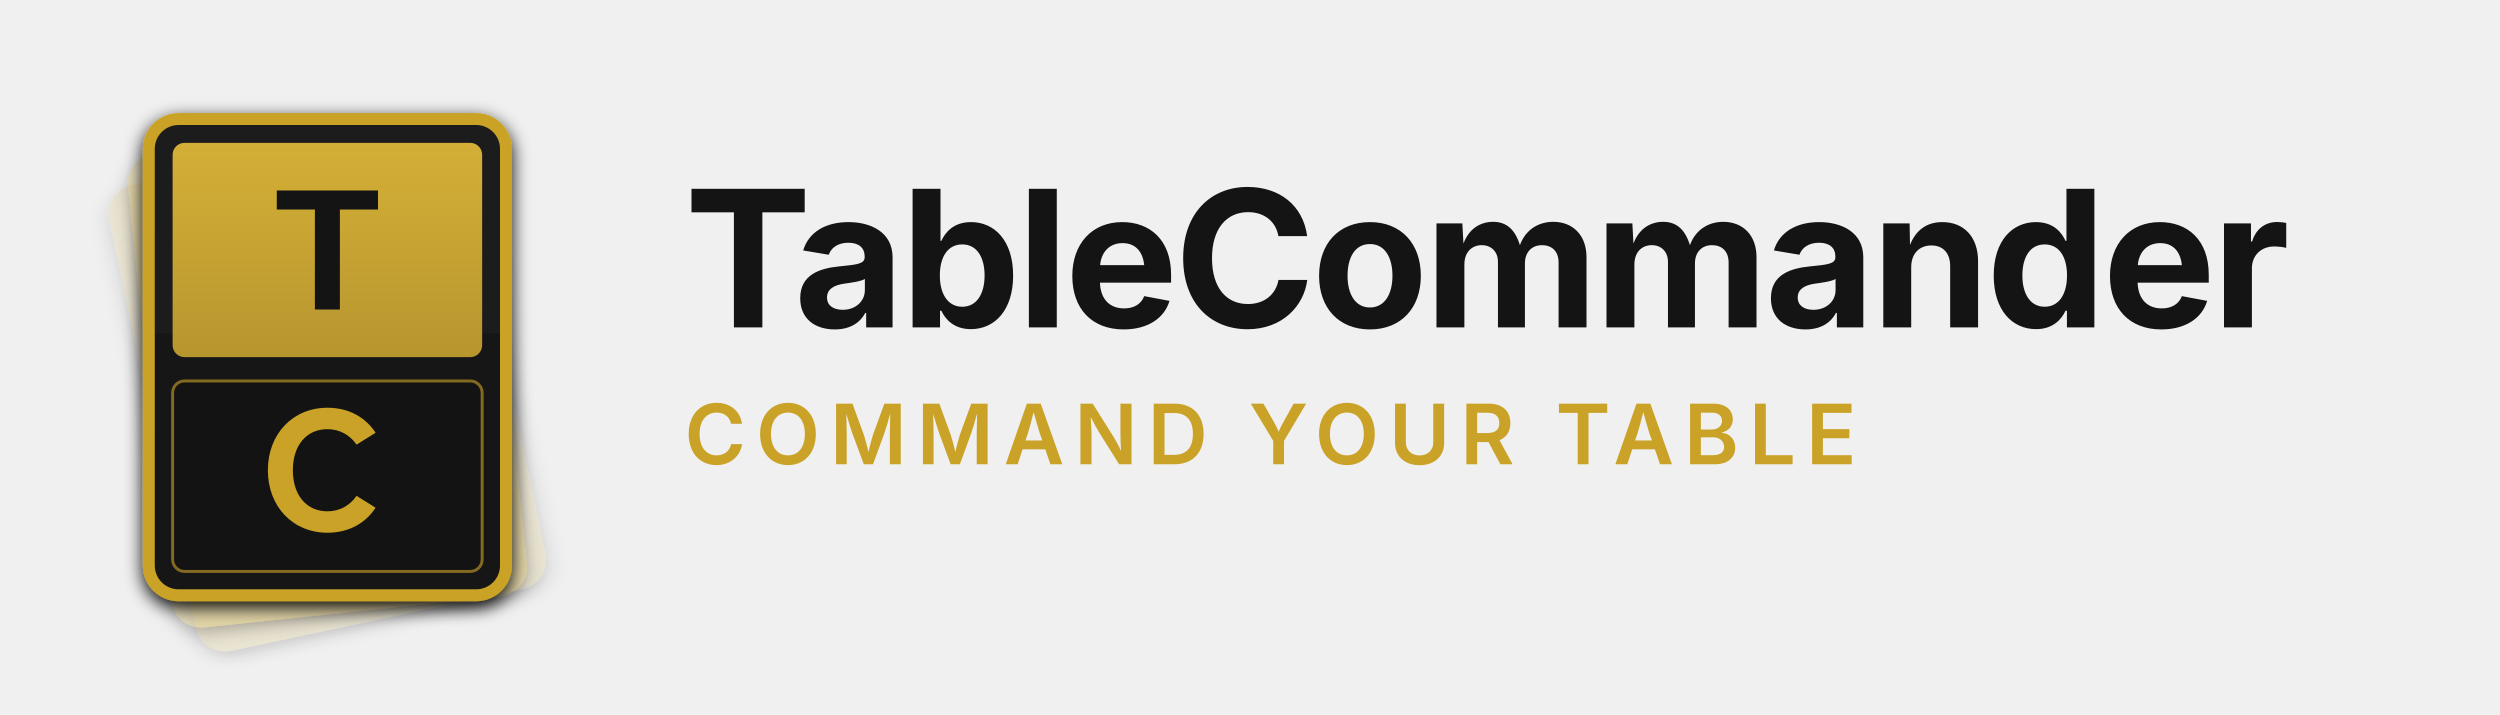
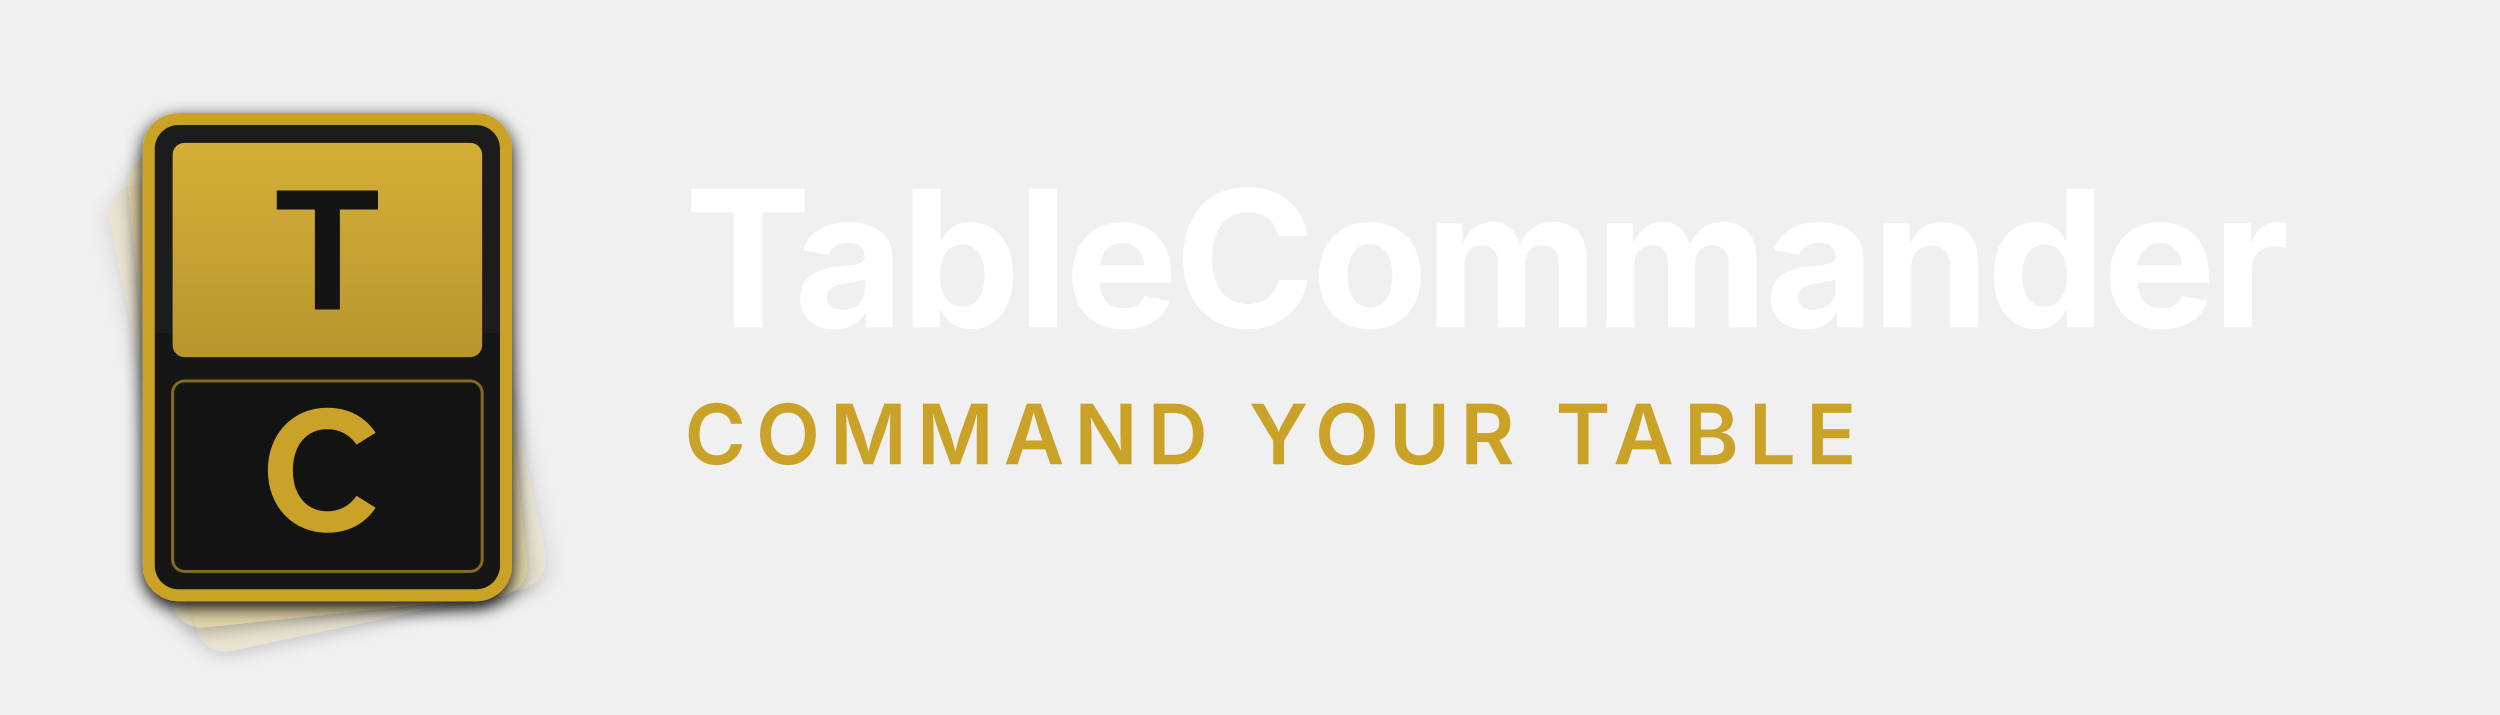
<svg xmlns="http://www.w3.org/2000/svg" width="420" height="120" viewBox="0 0 420 120" fill="none">
  <defs>
    <filter id="cardShadow">
      <feDropShadow dx="0" dy="1" stdDeviation="1.5" floodOpacity="0.3" />
    </filter>
    <linearGradient id="cardGrad" x1="0%" y1="0%" x2="0%" y2="100%">
      <stop offset="0%" stop-color="#1e1e1e" />
      <stop offset="100%" stop-color="#141414" />
    </linearGradient>
    <linearGradient id="goldGrad" x1="0%" y1="0%" x2="0%" y2="100%">
      <stop offset="0%" stop-color="#D4AF37" />
      <stop offset="100%" stop-color="#B8962E" />
    </linearGradient>
  </defs>
  <g transform="translate(10, 10) scale(1)">
    <rect x="15" y="15" width="60" height="80" rx="5" fill="#C9A227" opacity="0.15" transform="rotate(-12 45 55)" filter="url(#cardShadow)" />
    <rect x="15" y="13" width="60" height="80" rx="5" fill="#C9A227" opacity="0.25" transform="rotate(-6 45 53)" filter="url(#cardShadow)" />
    <rect x="15" y="10" width="60" height="80" rx="5" fill="url(#cardGrad)" stroke="#C9A227" stroke-width="2" filter="url(#cardShadow)" />
    <rect x="19" y="14" width="52" height="36" rx="2" fill="url(#goldGrad)" />
    <path d="M36.5 22h17v3.2h-6.4v16.8h-4.2V25.2h-6.4V22z" fill="#141414" />
    <rect x="19" y="54" width="52" height="32" rx="2" fill="rgba(0,0,0,0.25)" stroke="#C9A227" stroke-width="0.5" opacity="0.6" />
    <path d="M45 58.5c-5.8 0-10 4.4-10 10.5s4.2 10.5 10 10.5c3.6 0 6.4-1.6 8.1-4.2l-3.2-2c-1.1 1.6-2.8 2.6-4.9 2.6-3.5 0-5.8-2.7-5.8-6.9s2.3-6.9 5.8-6.9c2.1 0 3.8 1 4.9 2.6l3.2-2c-1.7-2.6-4.5-4.2-8.1-4.2z" fill="#C9A227" />
  </g>
-   <text x="115" y="55" font-size="32" font-weight="700" font-family="Inter, system-ui, sans-serif" fill="#141414" letter-spacing="-0.02em">TableCommander</text>
+   <text x="115" y="55" font-size="32" font-weight="700" font-family="Inter, system-ui, sans-serif" fill="#ffffff" letter-spacing="-0.02em">TableCommander</text>
  <text x="115" y="78" font-size="14" font-weight="600" font-family="Inter, system-ui, sans-serif" fill="#C9A227" letter-spacing="0.12em">COMMAND YOUR TABLE</text>
</svg>
